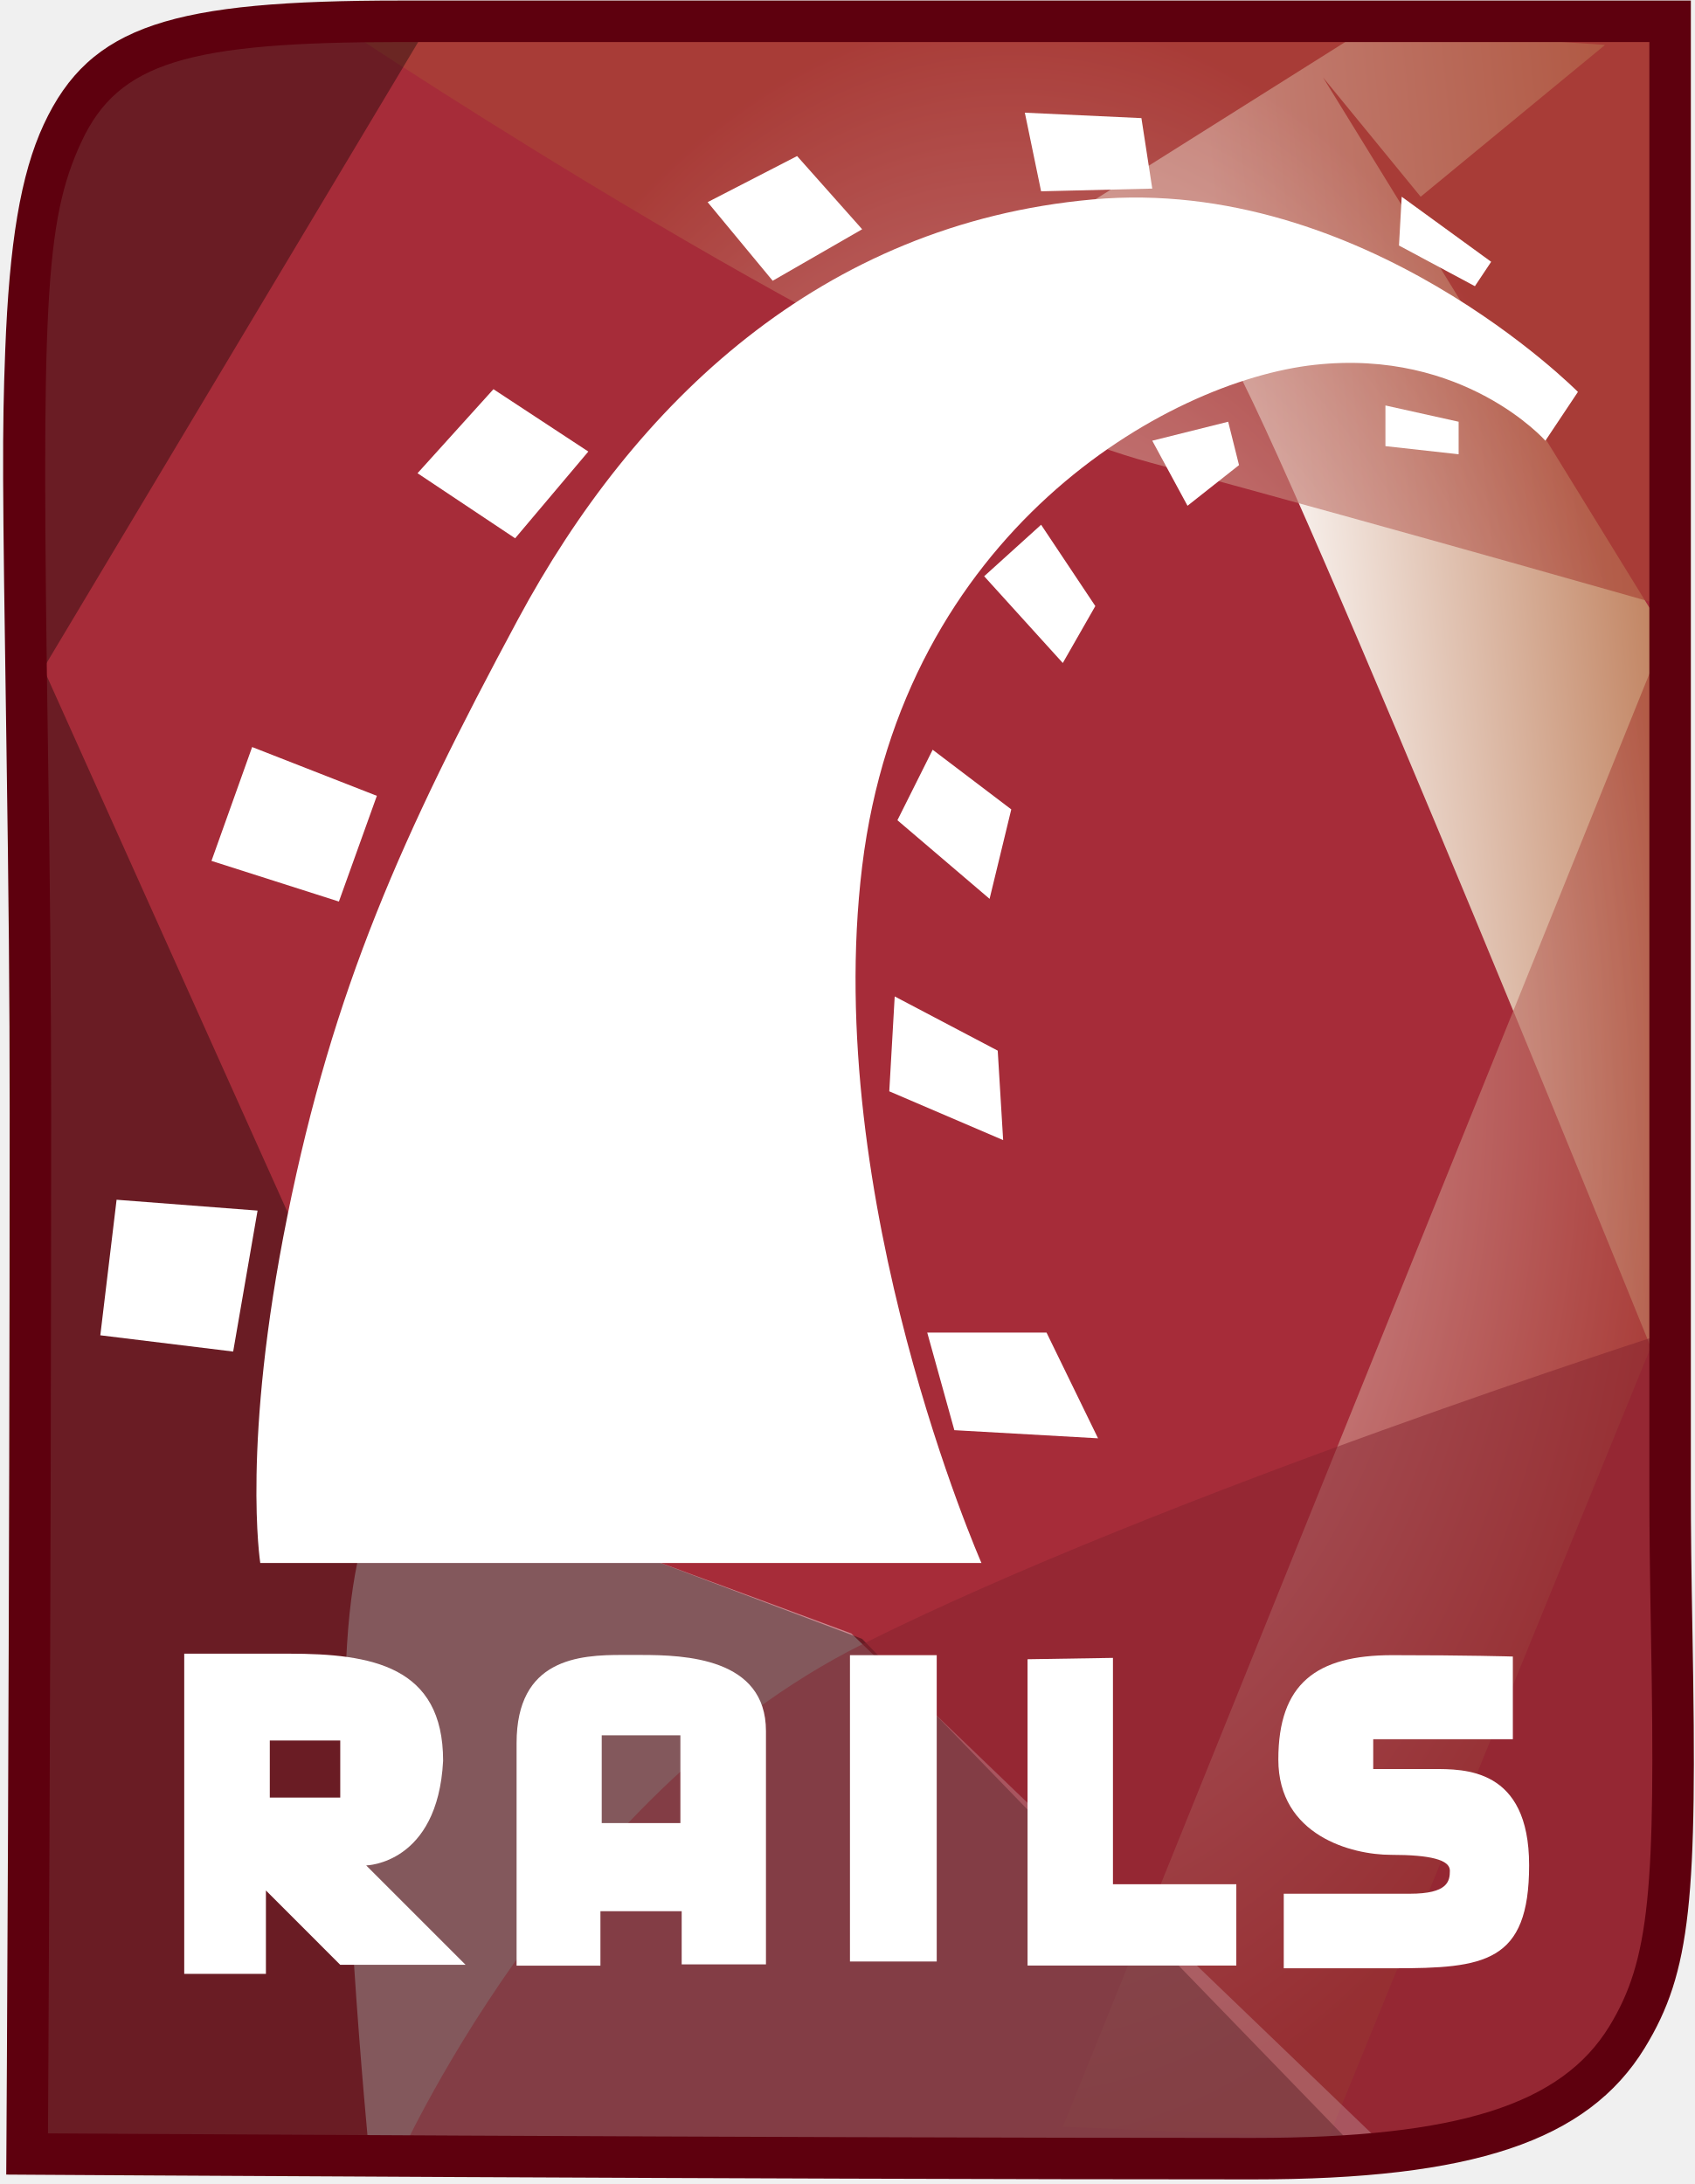
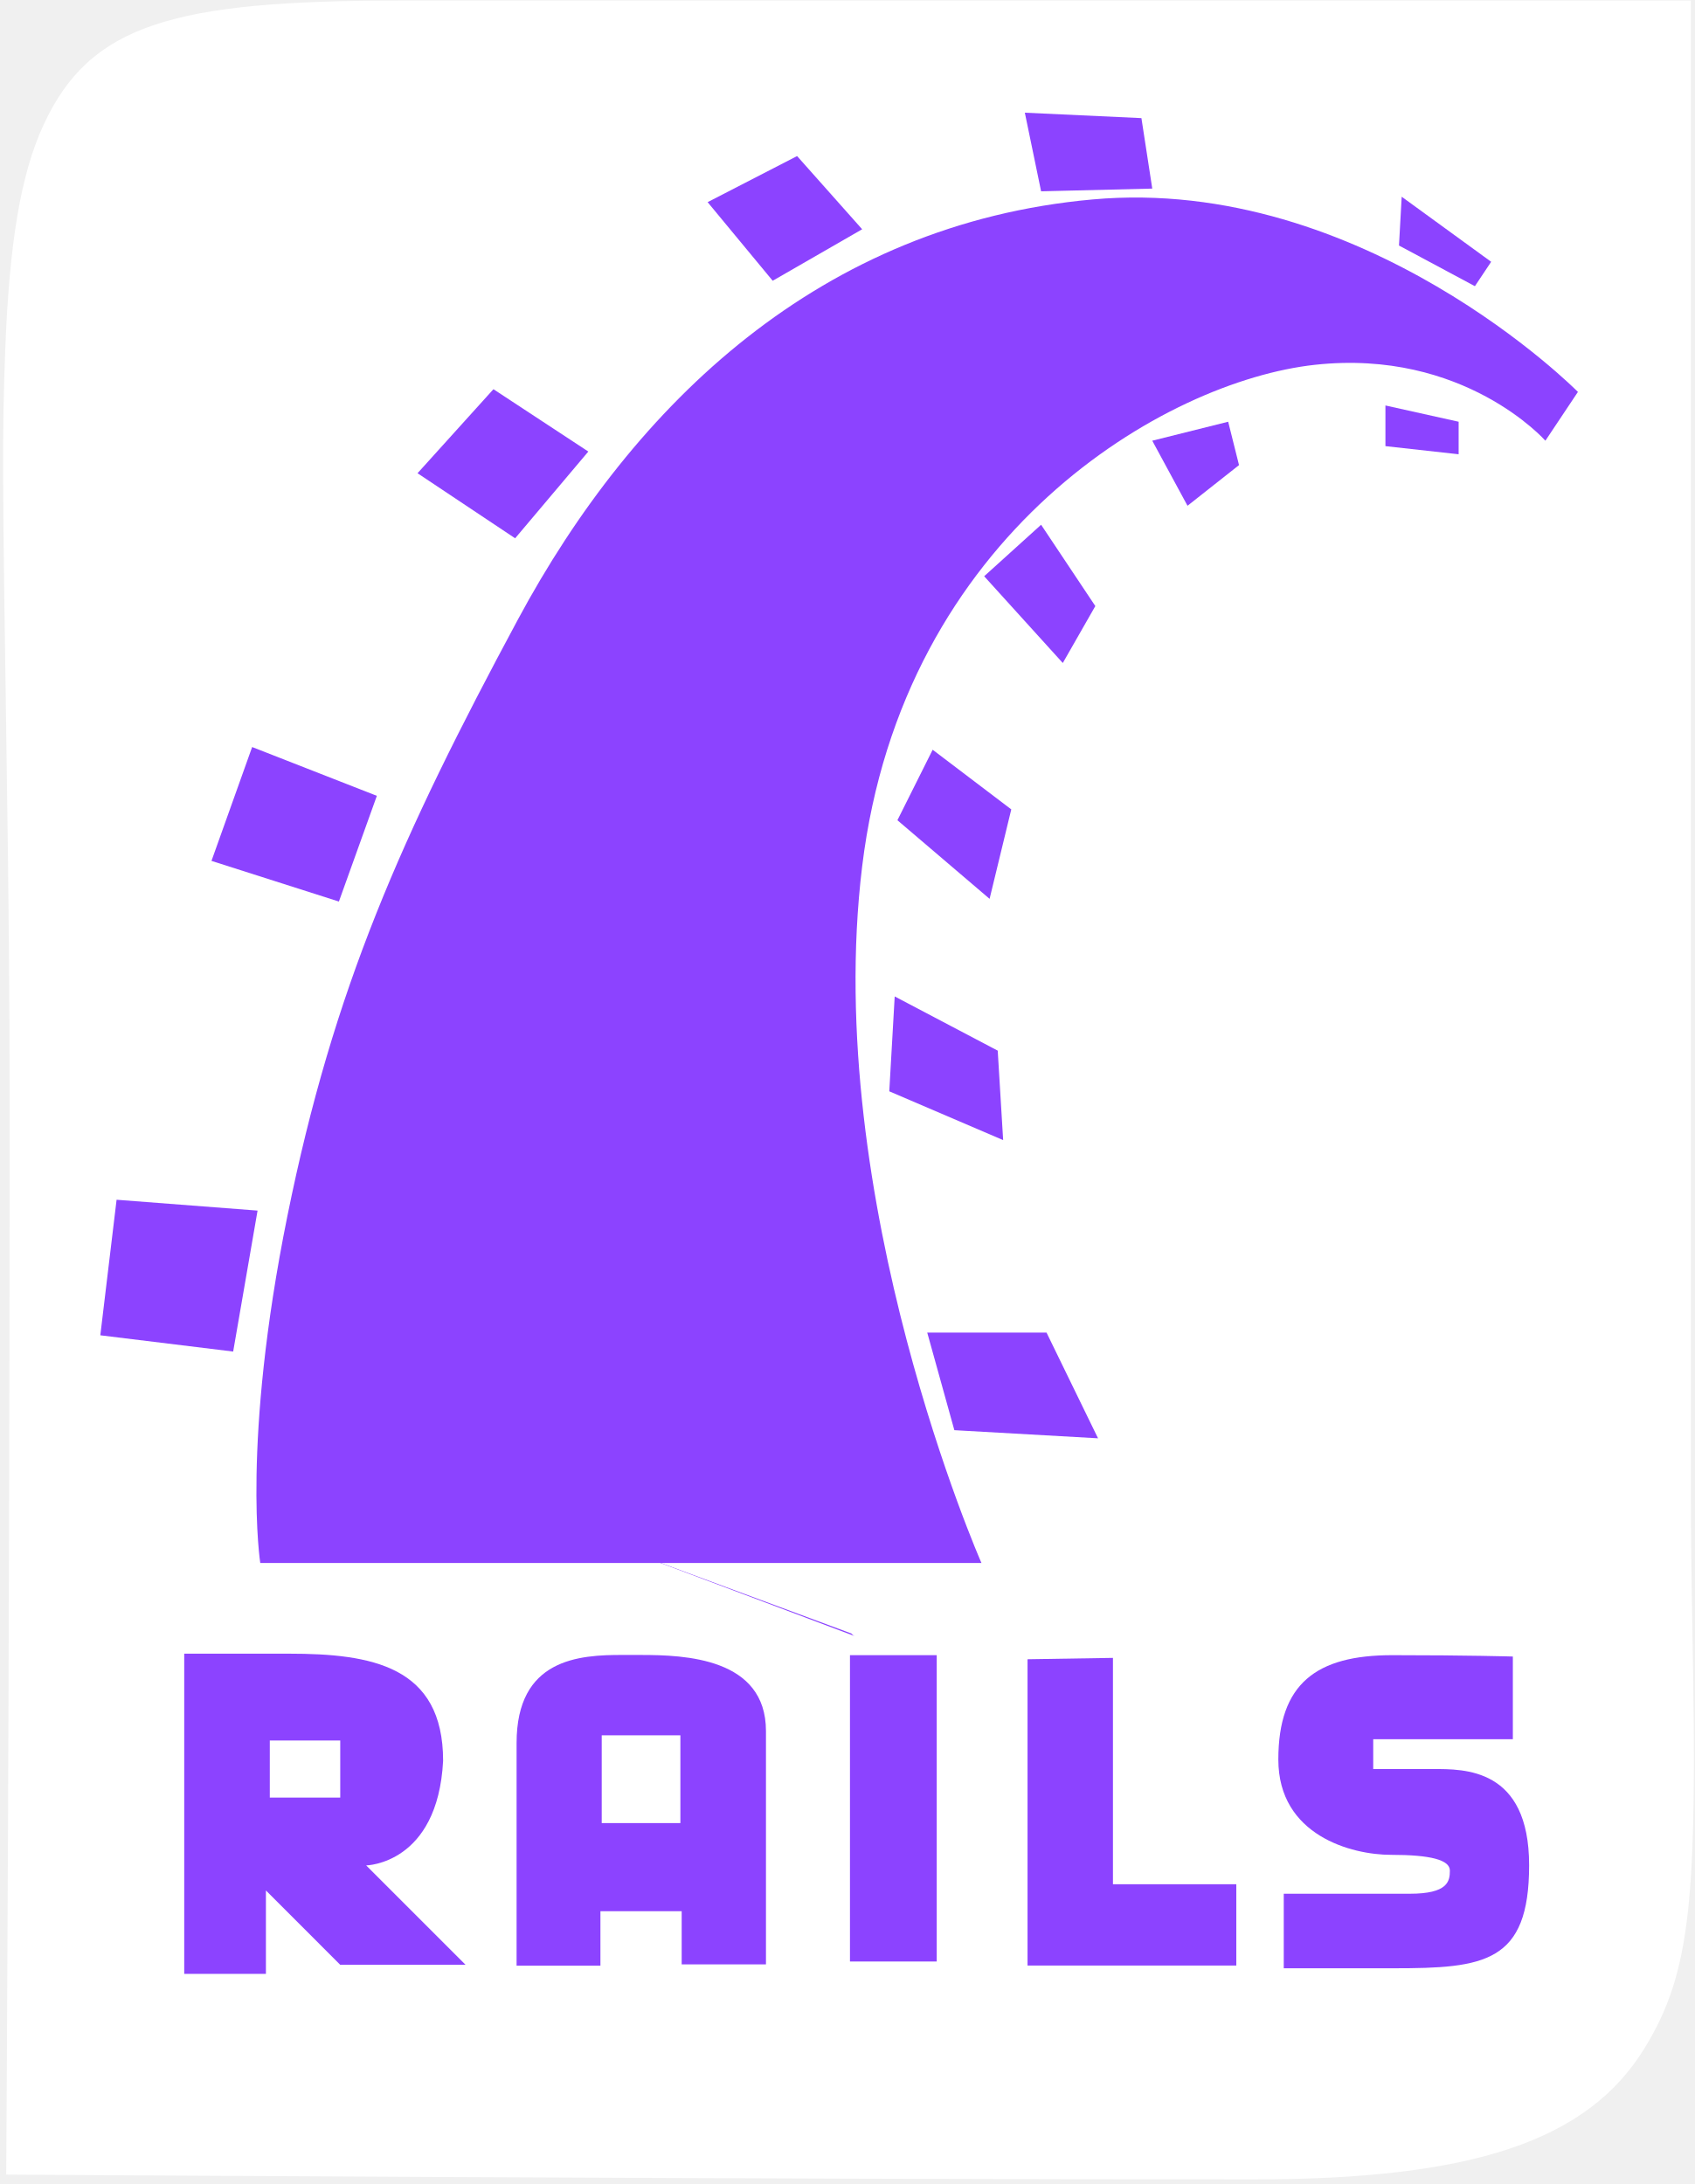
<svg xmlns="http://www.w3.org/2000/svg" width="256px" height="330px" viewBox="0 0 256 330" version="1.1" preserveAspectRatio="xMidYMid">
  <defs>
    <linearGradient x1="35.204%" y1="65.079%" x2="101.159%" y2="50%" id="linearGradient-1">
      <stop stop-color="#FFFFFF" offset="0%" />
      <stop stop-color="#C0815E" offset="100%" />
    </linearGradient>
    <radialGradient cx="50%" cy="50%" fx="50%" fy="50%" r="50.521%" id="radialGradient-2">
      <stop stop-color="#FFFFFF" offset="0%" />
      <stop stop-color="#A94436" offset="100%" />
    </radialGradient>
  </defs>
  <g>
-     <path d="M4.096,325.463 C4.096,325.463 4.593,247.479 4.593,168.204 C4.593,14.653 -8.346,3.216 60.55,3.216 L252.319,3.216 L252.319,224.699 C252.319,297.609 265.948,326.171 189.325,326.171 C112.703,326.171 4.096,325.463 4.096,325.463 L4.096,325.463 Z" fill="#A62C39" />
-     <g transform="translate(160.3179, 2.266048)" fill="url(#linearGradient-1)">
+     <path d="M4.096,325.463 C4.096,325.463 4.593,247.479 4.593,168.204 C4.593,14.653 -8.346,3.216 60.55,3.216 L252.319,3.216 L252.319,224.699 C252.319,297.609 265.948,326.171 189.325,326.171 C112.703,326.171 4.096,325.463 4.096,325.463 L4.096,325.463 Z" fill="white" />
+     <g transform="translate(160.3179, 2.266048)" fill="white">
      <path d="M1.887,29.917 C1.887,29.917 14.175,32.375 24.825,50.398 C35.475,68.42 92.001,208.506 92.001,208.506 L92.001,94.635 L39.571,9.437 L54.317,27.46 L82.17,4.521 L46.125,2.064 L1.887,29.917 Z" />
    </g>
    <g transform="translate(50.14711, 4.260545)">
-       <path d="M3.102,0.889 C3.102,0.889 84.204,54.957 123.527,65.607 C162.849,76.256 202.991,87.757 202.991,87.757 L110.419,317.106 L150.561,318.745 L202.991,190.141 L201.352,0.069 L3.102,0.889 Z" opacity="0.668" fill="url(#radialGradient-2)" />
-       <path d="M78.47,242.557 L160.889,321.777 L5.56,320.383 C5.56,320.383 0.644,270.411 2.283,244.196 C3.921,217.981 12.113,217.981 12.113,217.981 L78.47,242.557 Z" fill-opacity="0.44" fill="#FFFFFF" />
+       <path d="M3.102,0.889 C3.102,0.889 84.204,54.957 123.527,65.607 C162.849,76.256 202.991,87.757 202.991,87.757 L110.419,317.106 L150.561,318.745 L202.991,190.141 L201.352,0.069 L3.102,0.889 Z" opacity="0.668" fill="white" />
+       <path d="M78.47,242.557 L160.889,321.777 L5.56,320.383 C5.56,320.383 0.644,270.411 2.283,244.196 C3.921,217.981 12.113,217.981 12.113,217.981 L78.47,242.557 Z" fill="#8C43FF" />
    </g>
    <g transform="translate(2.089463, 4.260545)">
-       <path d="M204.353,322.021 L128.166,243.377 L58.533,217.162 L4.464,96.737 L61.809,0.889 L25.074,0.889 L7.741,13.996 L2.007,25.465 L2.007,322.021 L204.353,322.021 Z" fill-opacity="0.362" fill="#000000" />
-       <path d="M251.048,196.681 C251.048,196.681 174.042,221.258 128.166,244.196 C82.29,267.134 57.713,322.841 57.713,322.841 C57.713,322.841 156.019,317.925 192.884,319.564 C229.749,321.202 246.952,321.202 250.229,269.592 C253.506,217.981 251.048,196.681 251.048,196.681 L251.048,196.681 Z" opacity="0.5" fill="#83222D" />
+       <path d="M204.353,322.021 L128.166,243.377 L58.533,217.162 L4.464,96.737 L61.809,0.889 L25.074,0.889 L7.741,13.996 L2.007,25.465 L2.007,322.021 L204.353,322.021 Z" fill="#FFF" />
+       <path d="M251.048,196.681 C251.048,196.681 174.042,221.258 128.166,244.196 C82.29,267.134 57.713,322.841 57.713,322.841 C57.713,322.841 156.019,317.925 192.884,319.564 C229.749,321.202 246.952,321.202 250.229,269.592 C253.506,217.981 251.048,196.681 251.048,196.681 L251.048,196.681 Z" fill="white" />
    </g>
-     <g transform="translate(26.59232, 248.8227)" fill="#FFFFFF">
+     <g transform="translate(26.59232, 248.8227)" fill="#8C43FF">
      <path d="M1.241,1.045 L1.241,49.429 L13.582,49.429 L13.582,36.827 L24.812,48.058 L43.748,48.058 L28.73,33.04 C28.73,33.04 39.534,32.865 40.353,17.238 C40.353,2.902 29.535,1.045 17.042,1.045 L1.241,1.045 L1.241,1.045 Z M14.169,14.169 L24.812,14.169 L24.812,22.788 L14.169,22.788 L14.169,14.169 L14.169,14.169 Z" />
      <path d="M67.581,1.241 C60.824,1.203 51.453,1.829 51.453,14.561 L51.453,48.188 L64.12,48.188 L64.12,39.961 L76.396,39.961 L76.396,47.992 L89.129,47.992 L89.129,12.733 C89.129,1.673 76.842,1.241 70.258,1.241 C69.435,1.241 68.546,1.247 67.581,1.241 L67.581,1.241 Z M64.316,13.386 L76.2,13.386 L76.2,26.641 L64.316,26.641 L64.316,13.386 L64.316,13.386 Z" />
      <rect x="101.82" y="1.272" width="13.107" height="46.286" />
      <path d="M128.649,1.887 L128.649,48.172 L160.189,48.172 L160.189,35.884 L141.552,35.884 L141.552,1.682 L128.649,1.887 Z" />
      <path d="M201.969,1.477 L201.969,13.97 L180.874,13.97 L180.874,18.476 L189.886,18.476 C194.596,18.476 204.427,18.271 204.427,33.017 C204.427,47.763 197.668,48.582 183.946,48.582 L167.357,48.582 L167.357,37.318 L186.404,37.318 C192.139,37.318 192.455,35.451 192.455,33.824 C192.455,32.198 189.523,31.441 183.56,31.441 C177.597,31.441 166.538,28.511 166.538,17.042 C166.538,5.573 172.273,1.272 183.742,1.272 C195.211,1.272 201.969,1.477 201.969,1.477 L201.969,1.477 Z" />
    </g>
-     <g transform="translate(14.05554, 16.89229)" fill="#FFFFFF">
+     <g transform="translate(14.05554, 16.89229)" fill="#8C43FF">
      <path d="M25.267,219.276 L134.223,219.276 C134.223,219.276 110.056,164.388 116.2,114.007 C122.344,63.625 162.076,40.687 184.604,38.229 C207.133,35.771 219.421,49.698 219.421,49.698 L224.337,42.325 C224.337,42.325 191.977,9.556 151.017,13.243 C110.056,16.929 81.793,43.964 64.18,76.732 C46.566,109.501 36.326,132.439 29.363,166.846 C22.4,201.253 25.267,219.276 25.267,219.276 L25.267,219.276 Z" />
      <path d="M3.558,164.388 L24.857,166.027 L21.171,187.326 L1.1,184.869 L3.558,164.388 Z" />
      <path d="M37.145,119.331 L42.88,103.357 L24.038,95.984 L17.894,113.187 L37.145,119.331 Z" />
      <path d="M63.77,64.444 L74.829,51.336 L60.493,41.916 L49.024,54.613 L63.77,64.444 Z" />
      <path d="M92.852,13.653 L102.683,25.531 L116.2,17.749 L106.369,6.689 L92.852,13.653 Z" />
      <path d="M140.776,0.135 L143.234,12.014 L160.028,11.604 L158.39,0.955 L140.776,0.135 Z" />
      <path d="M197.712,12.833 L197.302,20.206 L208.771,26.35 L211.229,22.664 L197.712,12.833 Z" />
      <path d="M195.254,44.373 L195.254,50.517 L206.314,51.746 L206.314,46.831 L195.254,44.373 Z" />
      <path d="M160.028,49.698 L165.353,59.529 L173.135,53.385 L171.497,46.831 L160.028,49.698 Z" />
      <path d="M143.234,62.396 L151.426,74.684 L146.511,83.286 L134.632,70.178 L143.234,62.396 Z" />
      <path d="M126.85,96.393 L121.525,107.043 L135.451,118.922 L138.728,105.405 L126.85,96.393 Z" />
      <path d="M121.115,133.668 L120.296,148.004 L137.5,155.377 L136.68,141.86 L121.115,133.668 Z" />
      <path d="M126.031,184.459 L130.127,199.205 L151.836,200.434 L144.053,184.459 L126.031,184.459 Z" />
    </g>
-     <path d="M7.23,325.483 C7.231,325.33 7.231,325.33 7.236,324.587 C7.242,323.558 7.242,323.558 7.252,321.976 C7.269,319.116 7.287,315.797 7.308,312.056 C7.366,301.368 7.424,289.441 7.479,276.575 C7.634,239.814 7.727,202.892 7.727,168.204 C7.727,150.33 7.573,134.721 7.244,112.881 C6.238,46.15 6.722,33.441 12.292,21.448 C17.888,9.4 28.393,6.35 60.55,6.35 L252.319,6.35 L249.185,3.216 L249.185,224.699 C249.185,231.496 249.258,237.361 249.436,247.24 C250.121,285.317 249.278,296.144 243.132,306.178 C235.944,317.915 220.469,323.037 189.325,323.037 C171.742,323.037 151.056,322.996 127.902,322.921 C109.278,322.861 89.536,322.78 69.221,322.683 C52.974,322.605 37.285,322.522 22.742,322.439 C17.652,322.41 13.069,322.383 9.066,322.359 C7.665,322.351 6.846,322.346 5.39,322.337 C4.334,322.33 4.334,322.33 4.116,322.329 L7.23,325.483 L7.23,325.483 Z M0.942,328.577 L4.076,328.597 C4.295,328.598 4.295,328.598 5.351,328.605 C6.808,328.614 7.627,328.619 9.028,328.627 C13.031,328.652 17.615,328.679 22.706,328.708 C37.251,328.791 52.942,328.874 69.191,328.951 C89.509,329.048 109.254,329.129 127.882,329.19 C151.042,329.265 171.734,329.305 189.325,329.305 C222.433,329.305 239.849,323.541 248.478,309.452 C255.547,297.909 256.416,286.749 255.703,247.128 C255.526,237.284 255.453,231.449 255.453,224.699 L255.453,3.216 L255.453,0.082 L252.319,0.082 L60.55,0.082 C26.069,0.082 13.626,3.694 6.607,18.807 C3.098,26.362 1.403,36.821 0.788,52.979 C0.314,65.432 0.363,72.295 0.977,112.976 C1.305,134.787 1.459,150.367 1.459,168.204 C1.459,202.882 1.365,239.796 1.21,276.548 C1.156,289.412 1.098,301.336 1.04,312.022 C1.019,315.762 1,319.08 0.983,321.939 C0.974,323.52 0.974,323.52 0.968,324.548 C0.963,325.291 0.942,328.577 0.942,328.577 Z" fill="#5E000E" />
+     <path d="M7.23,325.483 C7.231,325.33 7.231,325.33 7.236,324.587 C7.242,323.558 7.242,323.558 7.252,321.976 C7.269,319.116 7.287,315.797 7.308,312.056 C7.366,301.368 7.424,289.441 7.479,276.575 C7.634,239.814 7.727,202.892 7.727,168.204 C7.727,150.33 7.573,134.721 7.244,112.881 C6.238,46.15 6.722,33.441 12.292,21.448 C17.888,9.4 28.393,6.35 60.55,6.35 L252.319,6.35 L249.185,3.216 L249.185,224.699 C249.185,231.496 249.258,237.361 249.436,247.24 C250.121,285.317 249.278,296.144 243.132,306.178 C235.944,317.915 220.469,323.037 189.325,323.037 C171.742,323.037 151.056,322.996 127.902,322.921 C109.278,322.861 89.536,322.78 69.221,322.683 C52.974,322.605 37.285,322.522 22.742,322.439 C17.652,322.41 13.069,322.383 9.066,322.359 C7.665,322.351 6.846,322.346 5.39,322.337 C4.334,322.33 4.334,322.33 4.116,322.329 L7.23,325.483 L7.23,325.483 Z M0.942,328.577 L4.076,328.597 C4.295,328.598 4.295,328.598 5.351,328.605 C6.808,328.614 7.627,328.619 9.028,328.627 C13.031,328.652 17.615,328.679 22.706,328.708 C37.251,328.791 52.942,328.874 69.191,328.951 C89.509,329.048 109.254,329.129 127.882,329.19 C151.042,329.265 171.734,329.305 189.325,329.305 C222.433,329.305 239.849,323.541 248.478,309.452 C255.547,297.909 256.416,286.749 255.703,247.128 C255.526,237.284 255.453,231.449 255.453,224.699 L255.453,3.216 L255.453,0.082 L252.319,0.082 L60.55,0.082 C26.069,0.082 13.626,3.694 6.607,18.807 C3.098,26.362 1.403,36.821 0.788,52.979 C0.314,65.432 0.363,72.295 0.977,112.976 C1.305,134.787 1.459,150.367 1.459,168.204 C1.459,202.882 1.365,239.796 1.21,276.548 C1.156,289.412 1.098,301.336 1.04,312.022 C1.019,315.762 1,319.08 0.983,321.939 C0.974,323.52 0.974,323.52 0.968,324.548 C0.963,325.291 0.942,328.577 0.942,328.577 Z" fill="white" />
  </g>
</svg>
